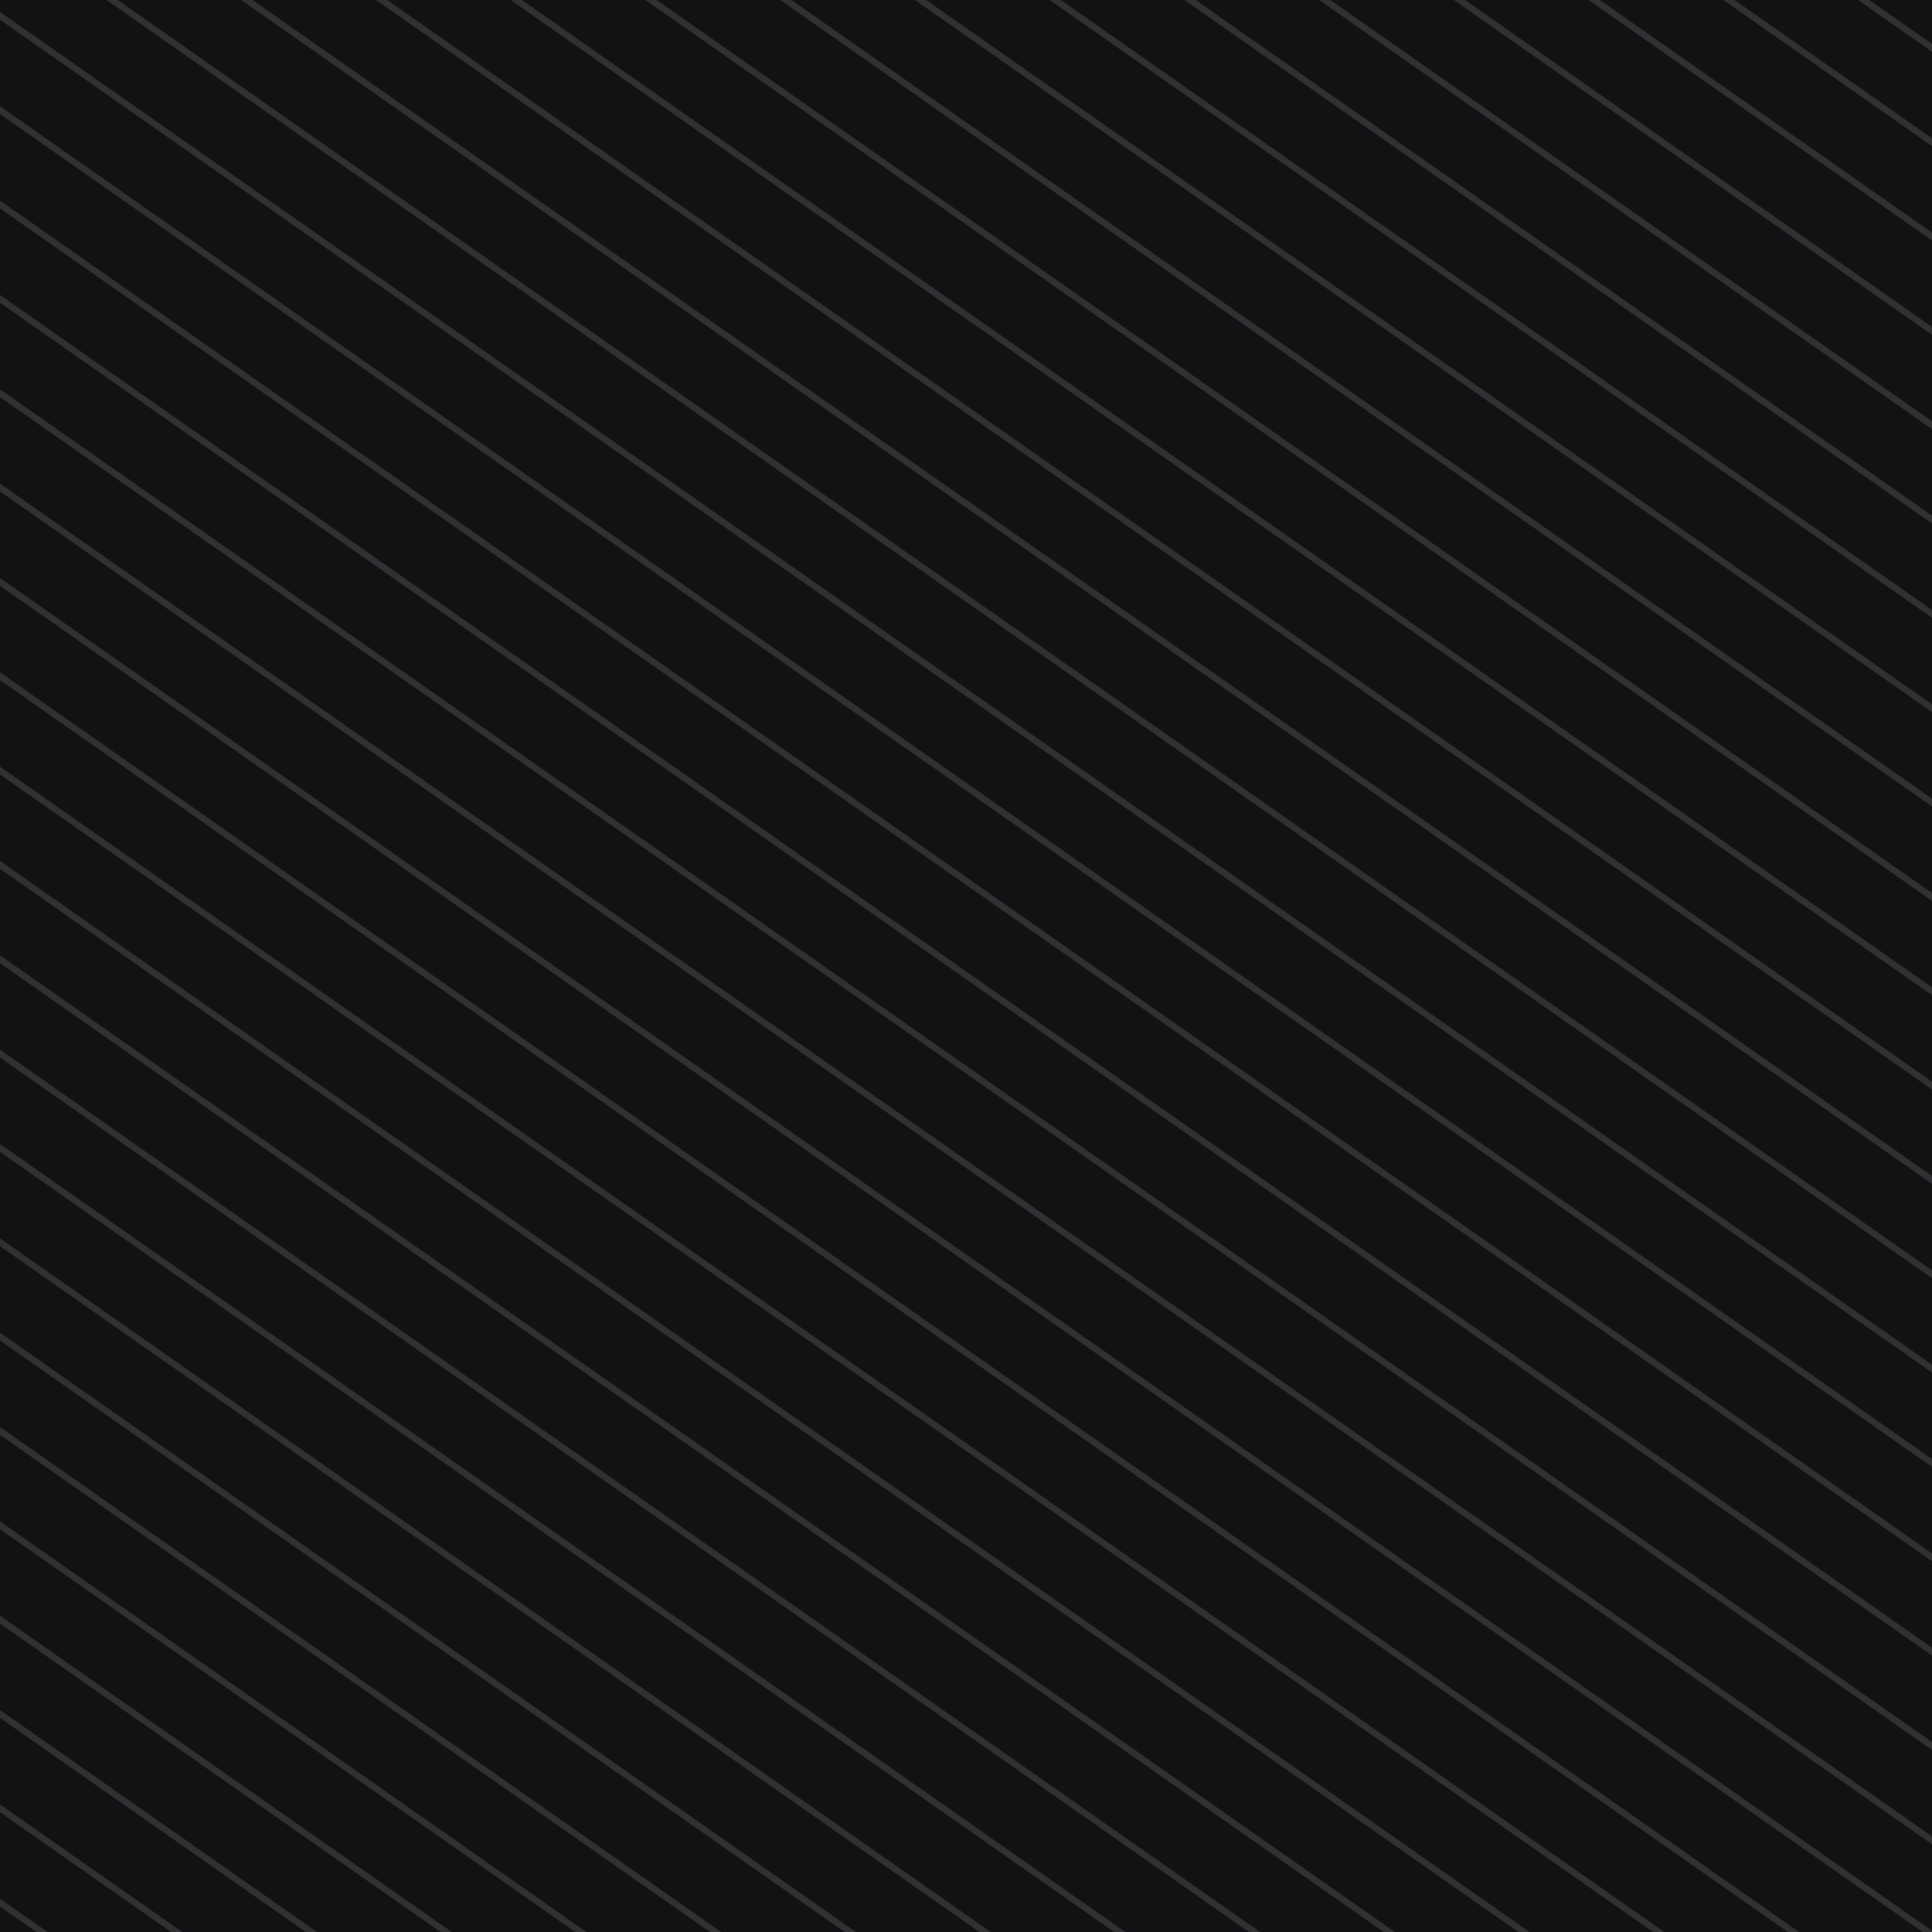
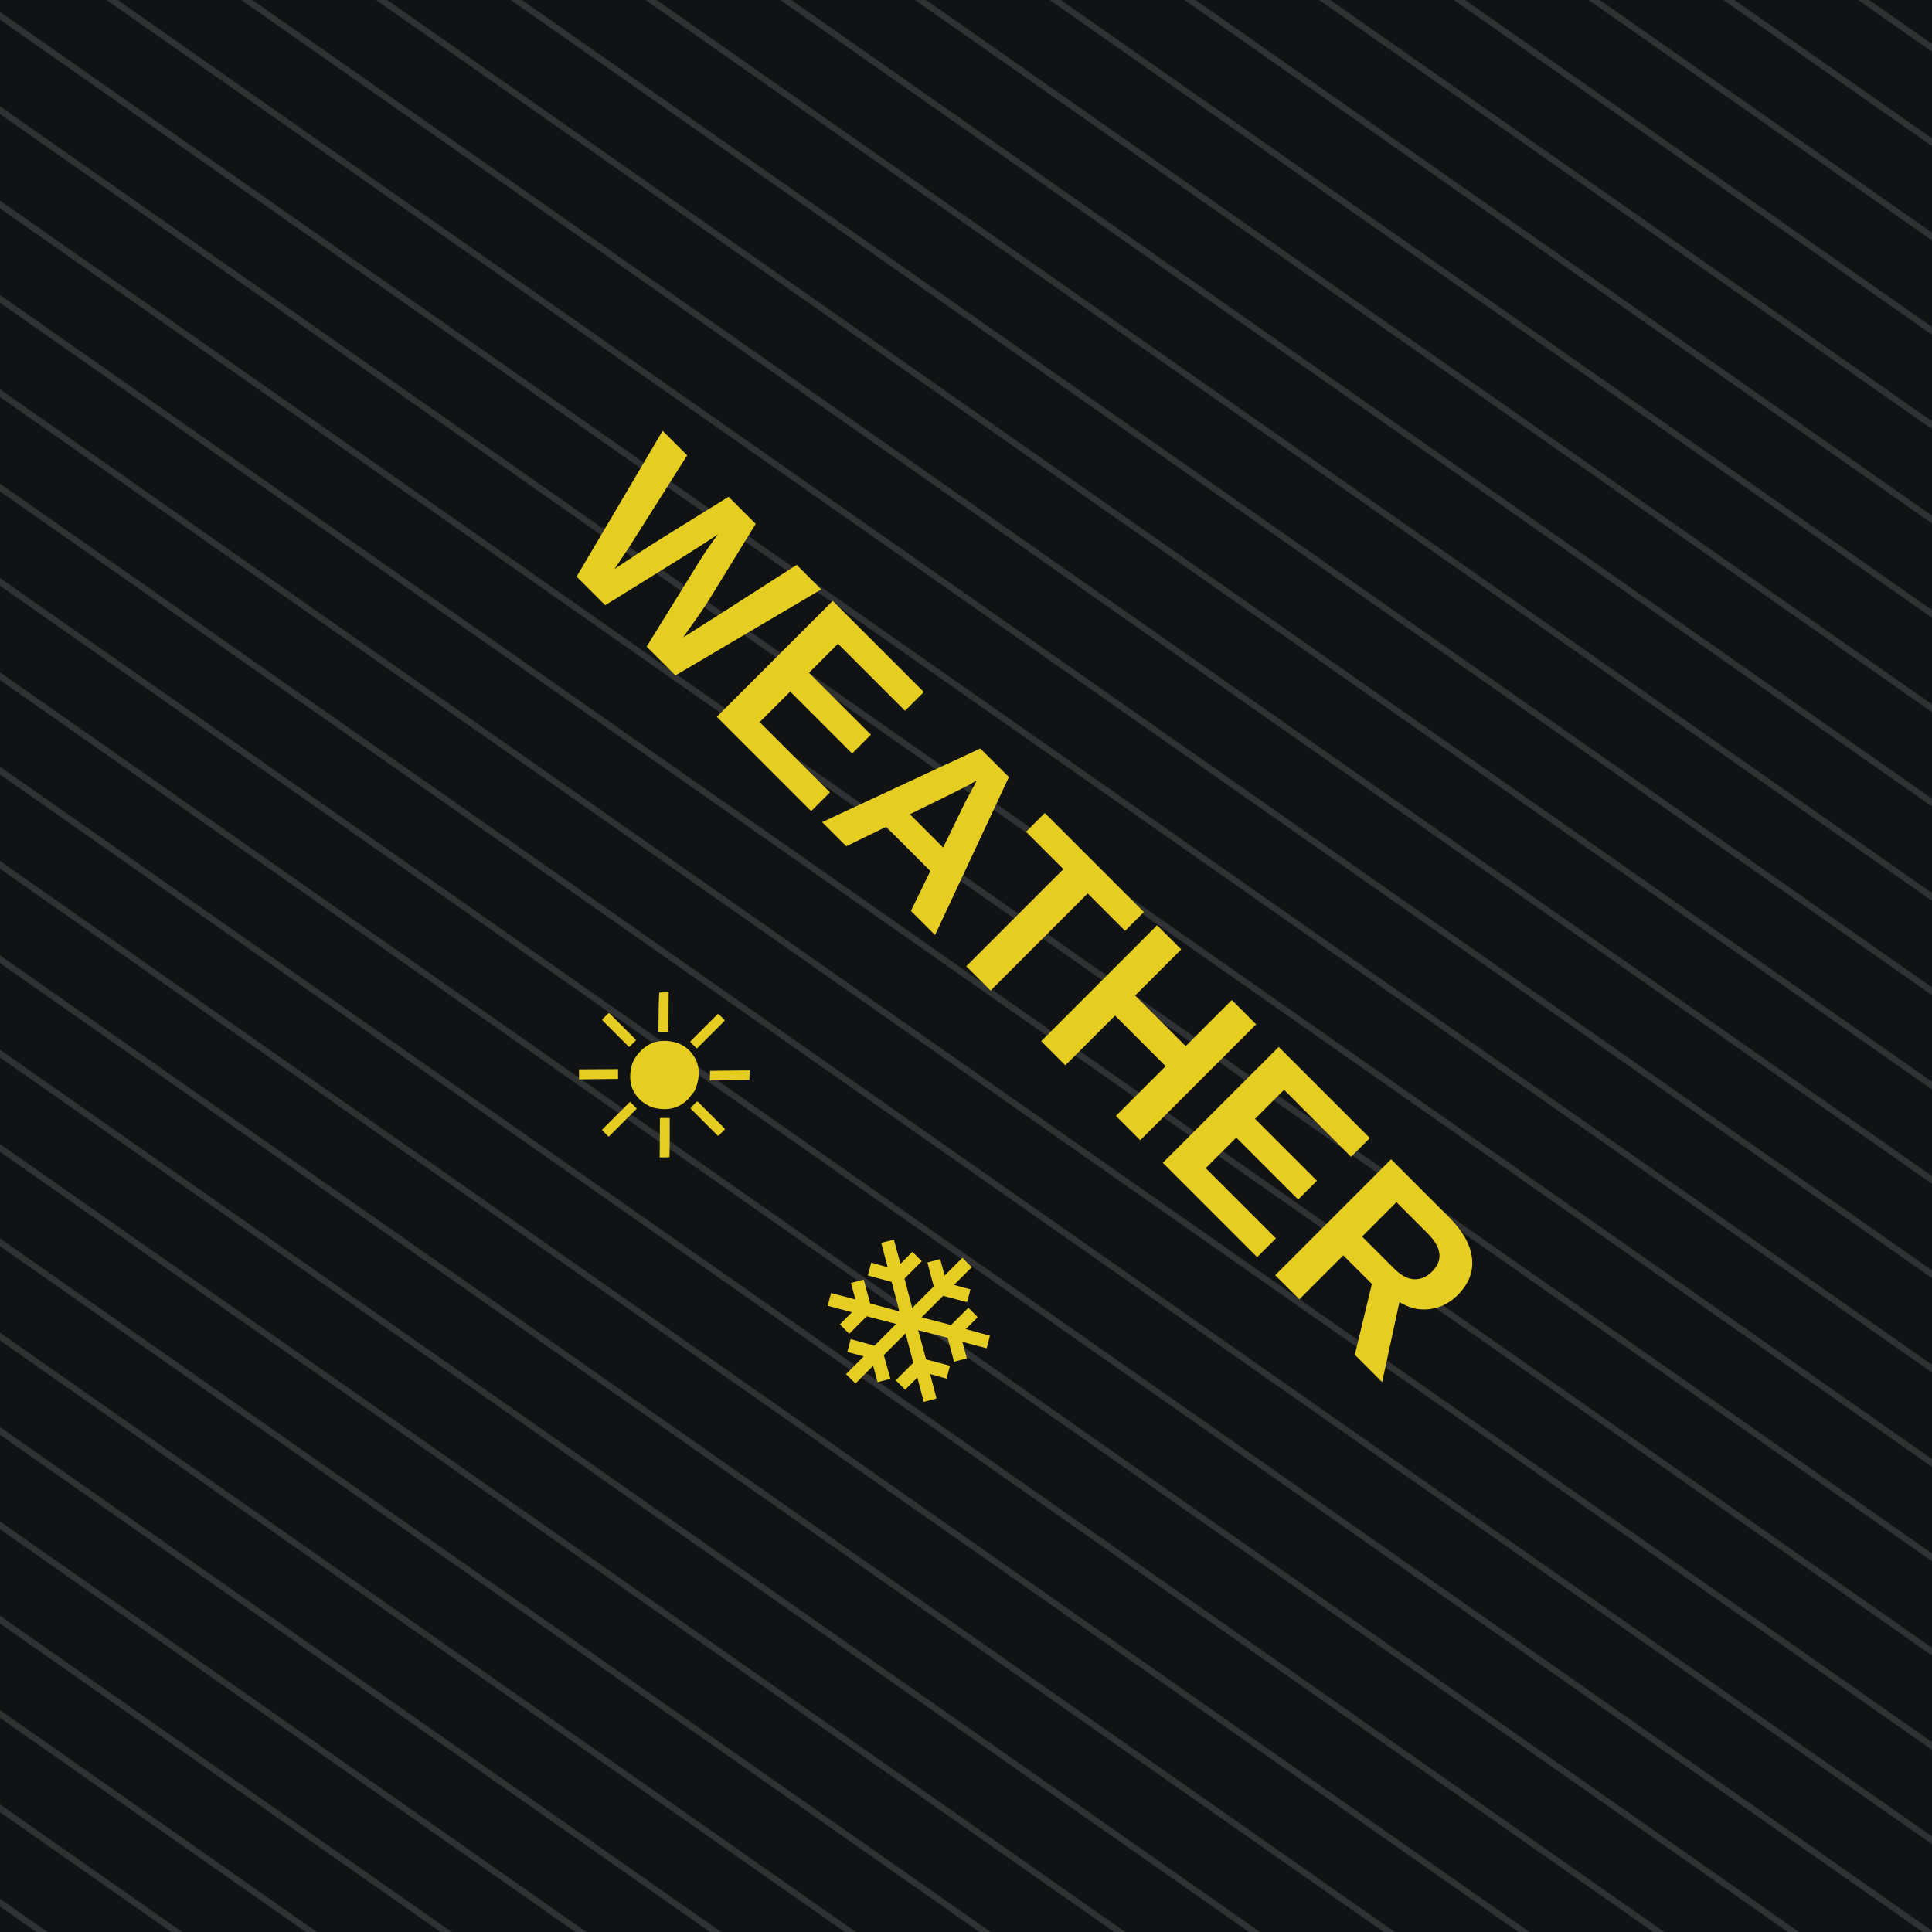
<svg xmlns="http://www.w3.org/2000/svg" viewBox="0 0 100 100" role="img" aria-labelledby="title desc">
  <defs>
    <pattern id="blueTexture" width="6" height="6" patternUnits="userSpaceOnUse">
      <rect width="6" height="6" fill="#083d4c" />
      <path d="M0 1H6 M0 4H6" stroke="#b7d0c6" stroke-opacity=".11" stroke-width="0.33" />
      <path d="M1.67 0V6 M4.67 0V6" stroke="#d3e0d2" stroke-opacity=".08" stroke-width="0.33" />
    </pattern>
    <pattern id="redTexture" width="8" height="8" patternUnits="userSpaceOnUse">
      <rect width="8" height="8" fill="#d94234" />
      <path d="M0 0L8 8M8 0L0 8" stroke="#ffc0a4" stroke-opacity=".14" stroke-width="0.67" />
      <path d="M2 0V8M6 0V8" stroke="#831e22" stroke-opacity=".14" stroke-width="0.67" />
    </pattern>
    <pattern id="blackTexture" width="4" height="4" patternUnits="userSpaceOnUse" patternTransform="rotate(35)">
      <rect width="4" height="4" fill="#101214" />
      <path d="M0 0.67H4" stroke="#6a6a6a" stroke-opacity=".35" stroke-width="0.33" />
    </pattern>
    <filter id="shadow" x="-15%" y="-15%" width="130%" height="130%">
      <feDropShadow dx="0" dy="0.67" stdDeviation="0.67" flood-opacity=".38" />
    </filter>
  </defs>
  <rect width="100" height="100" fill="url(#blackTexture)" />
-   <g transform="rotate(45 150 150)">
+   <g transform="rotate(45 50 50)">
    <text x="50" y="50" fill="#e6cd21" font-family="Arial, sans-serif" font-size="12.33" font-weight="bold" text-anchor="middle">WEATHER</text>
    <text x="37.67" y="69.33" fill="#e6cd21" font-family="Arial, sans-serif" font-size="11.67">☀</text>
    <text x="56" y="69.33" fill="#e6cd21" font-family="Arial, sans-serif" font-size="11.67">❄</text>
  </g>
</svg>
